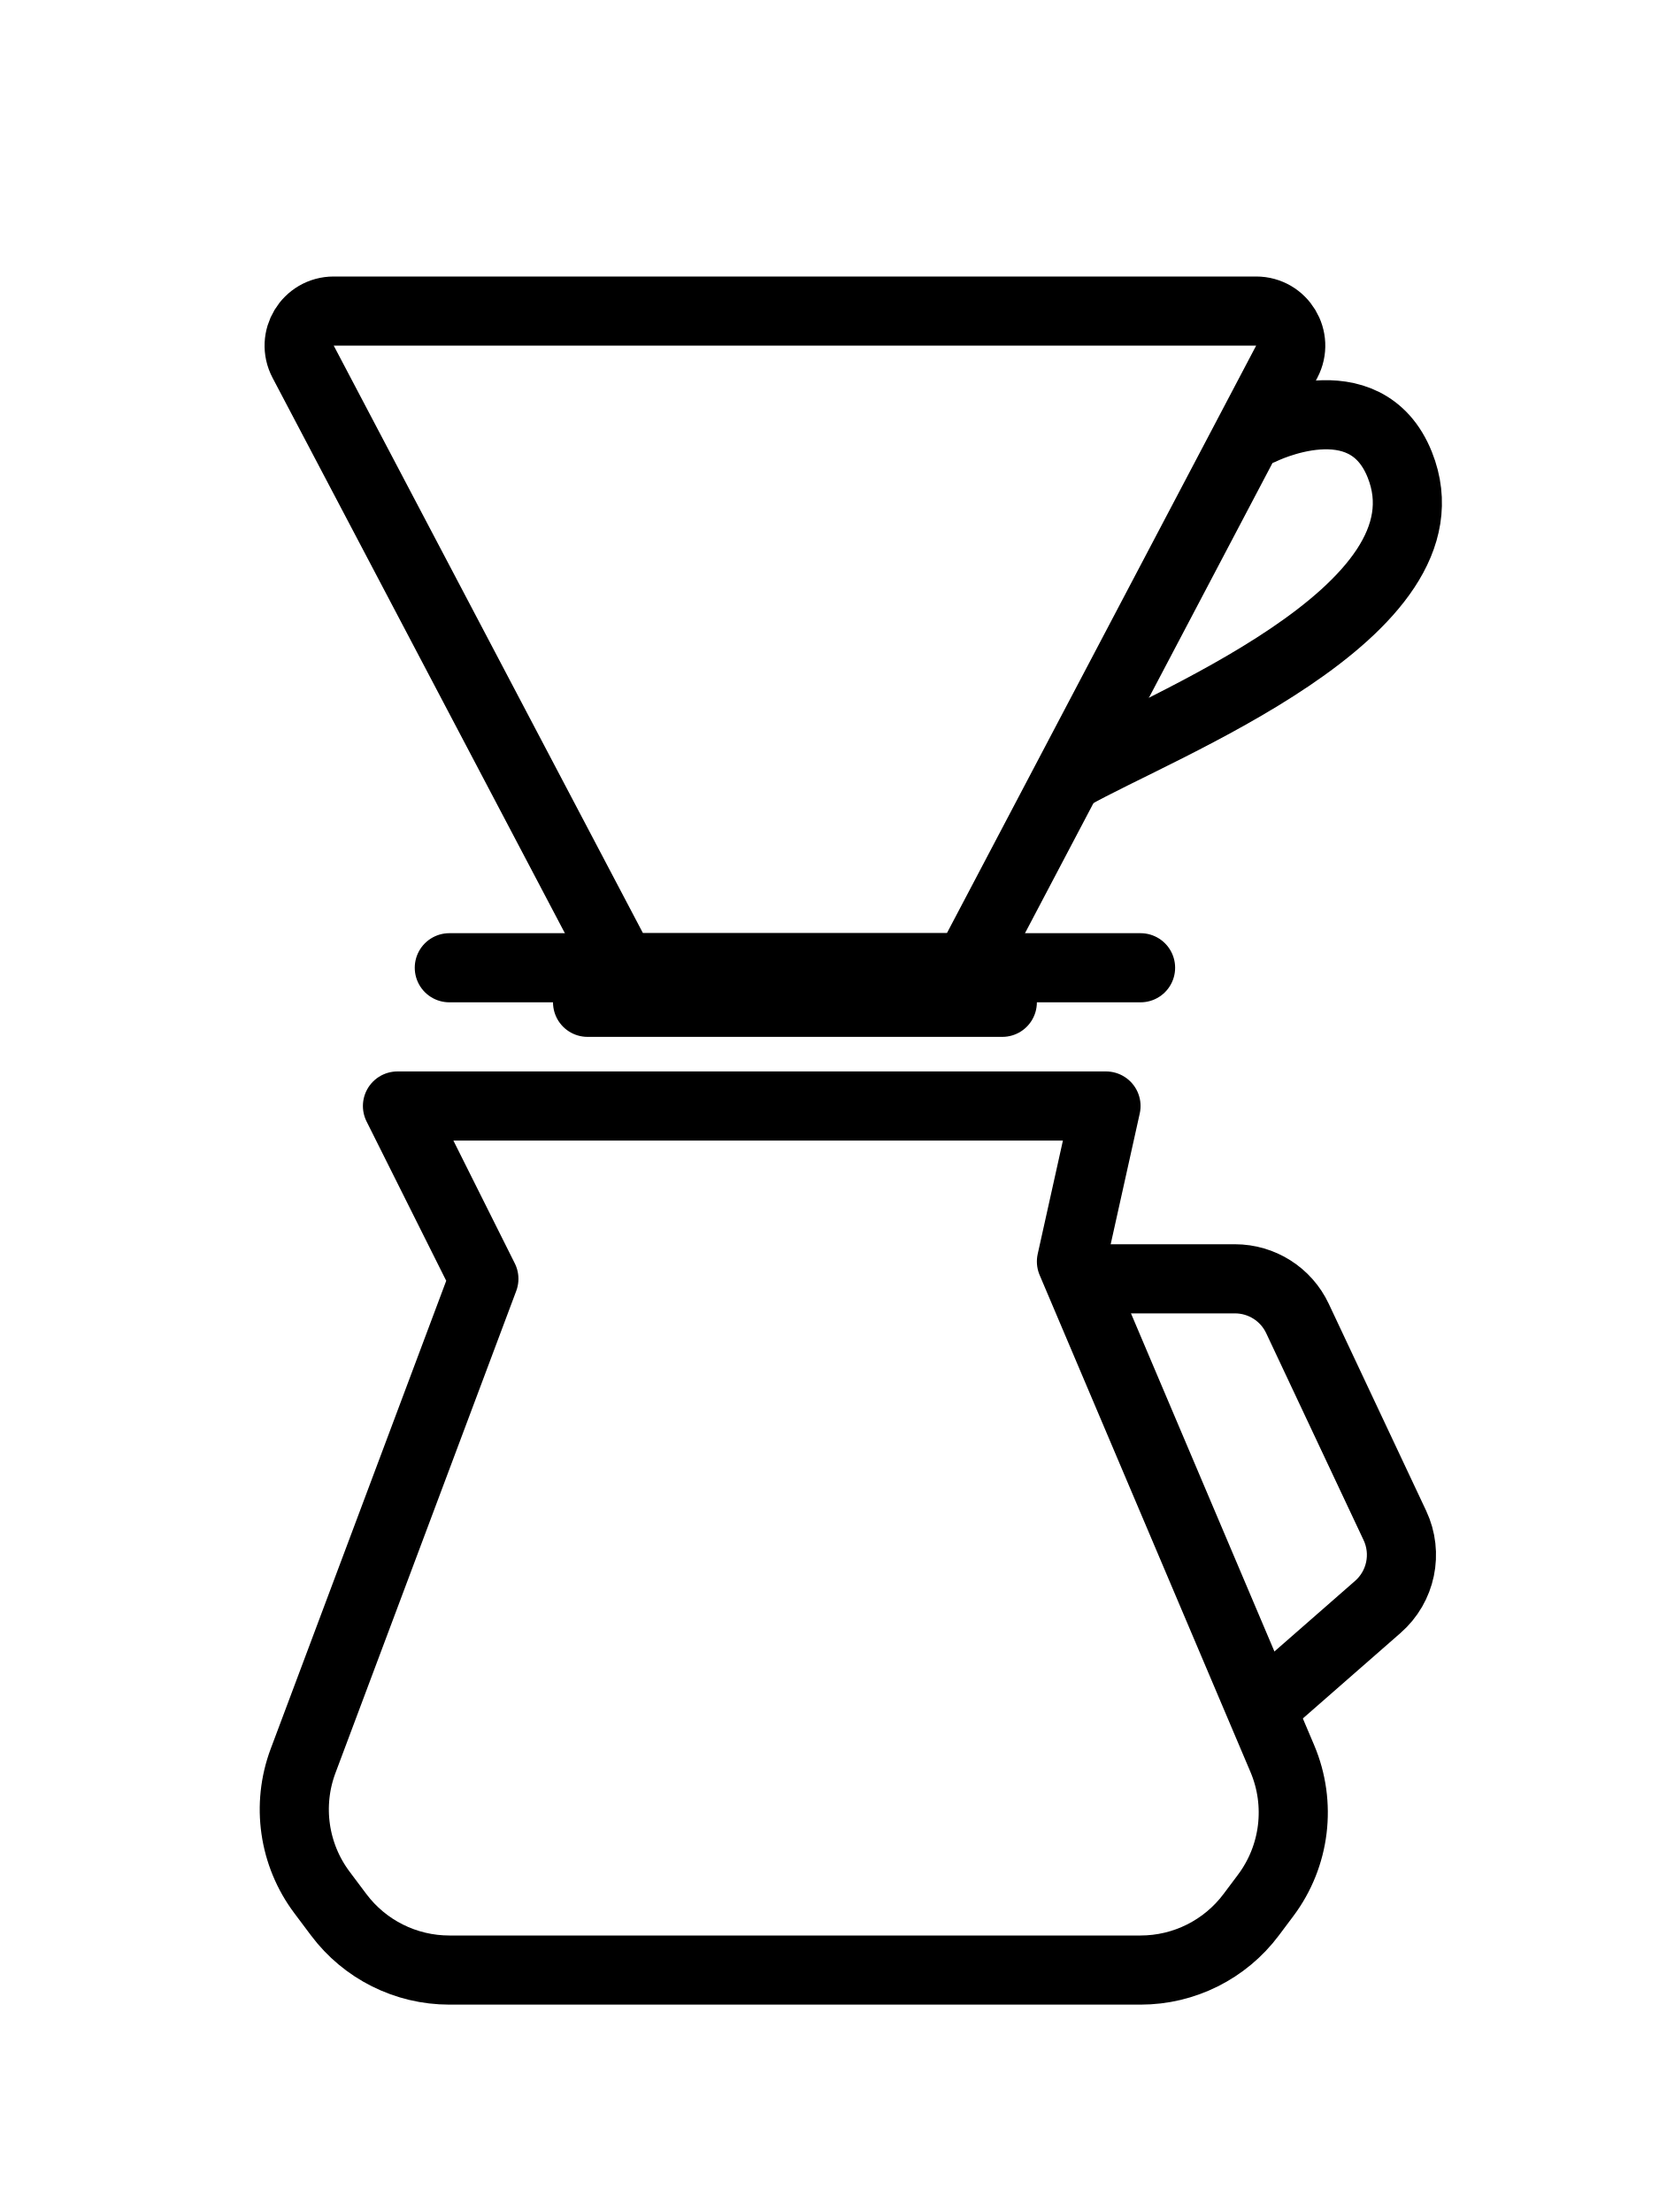
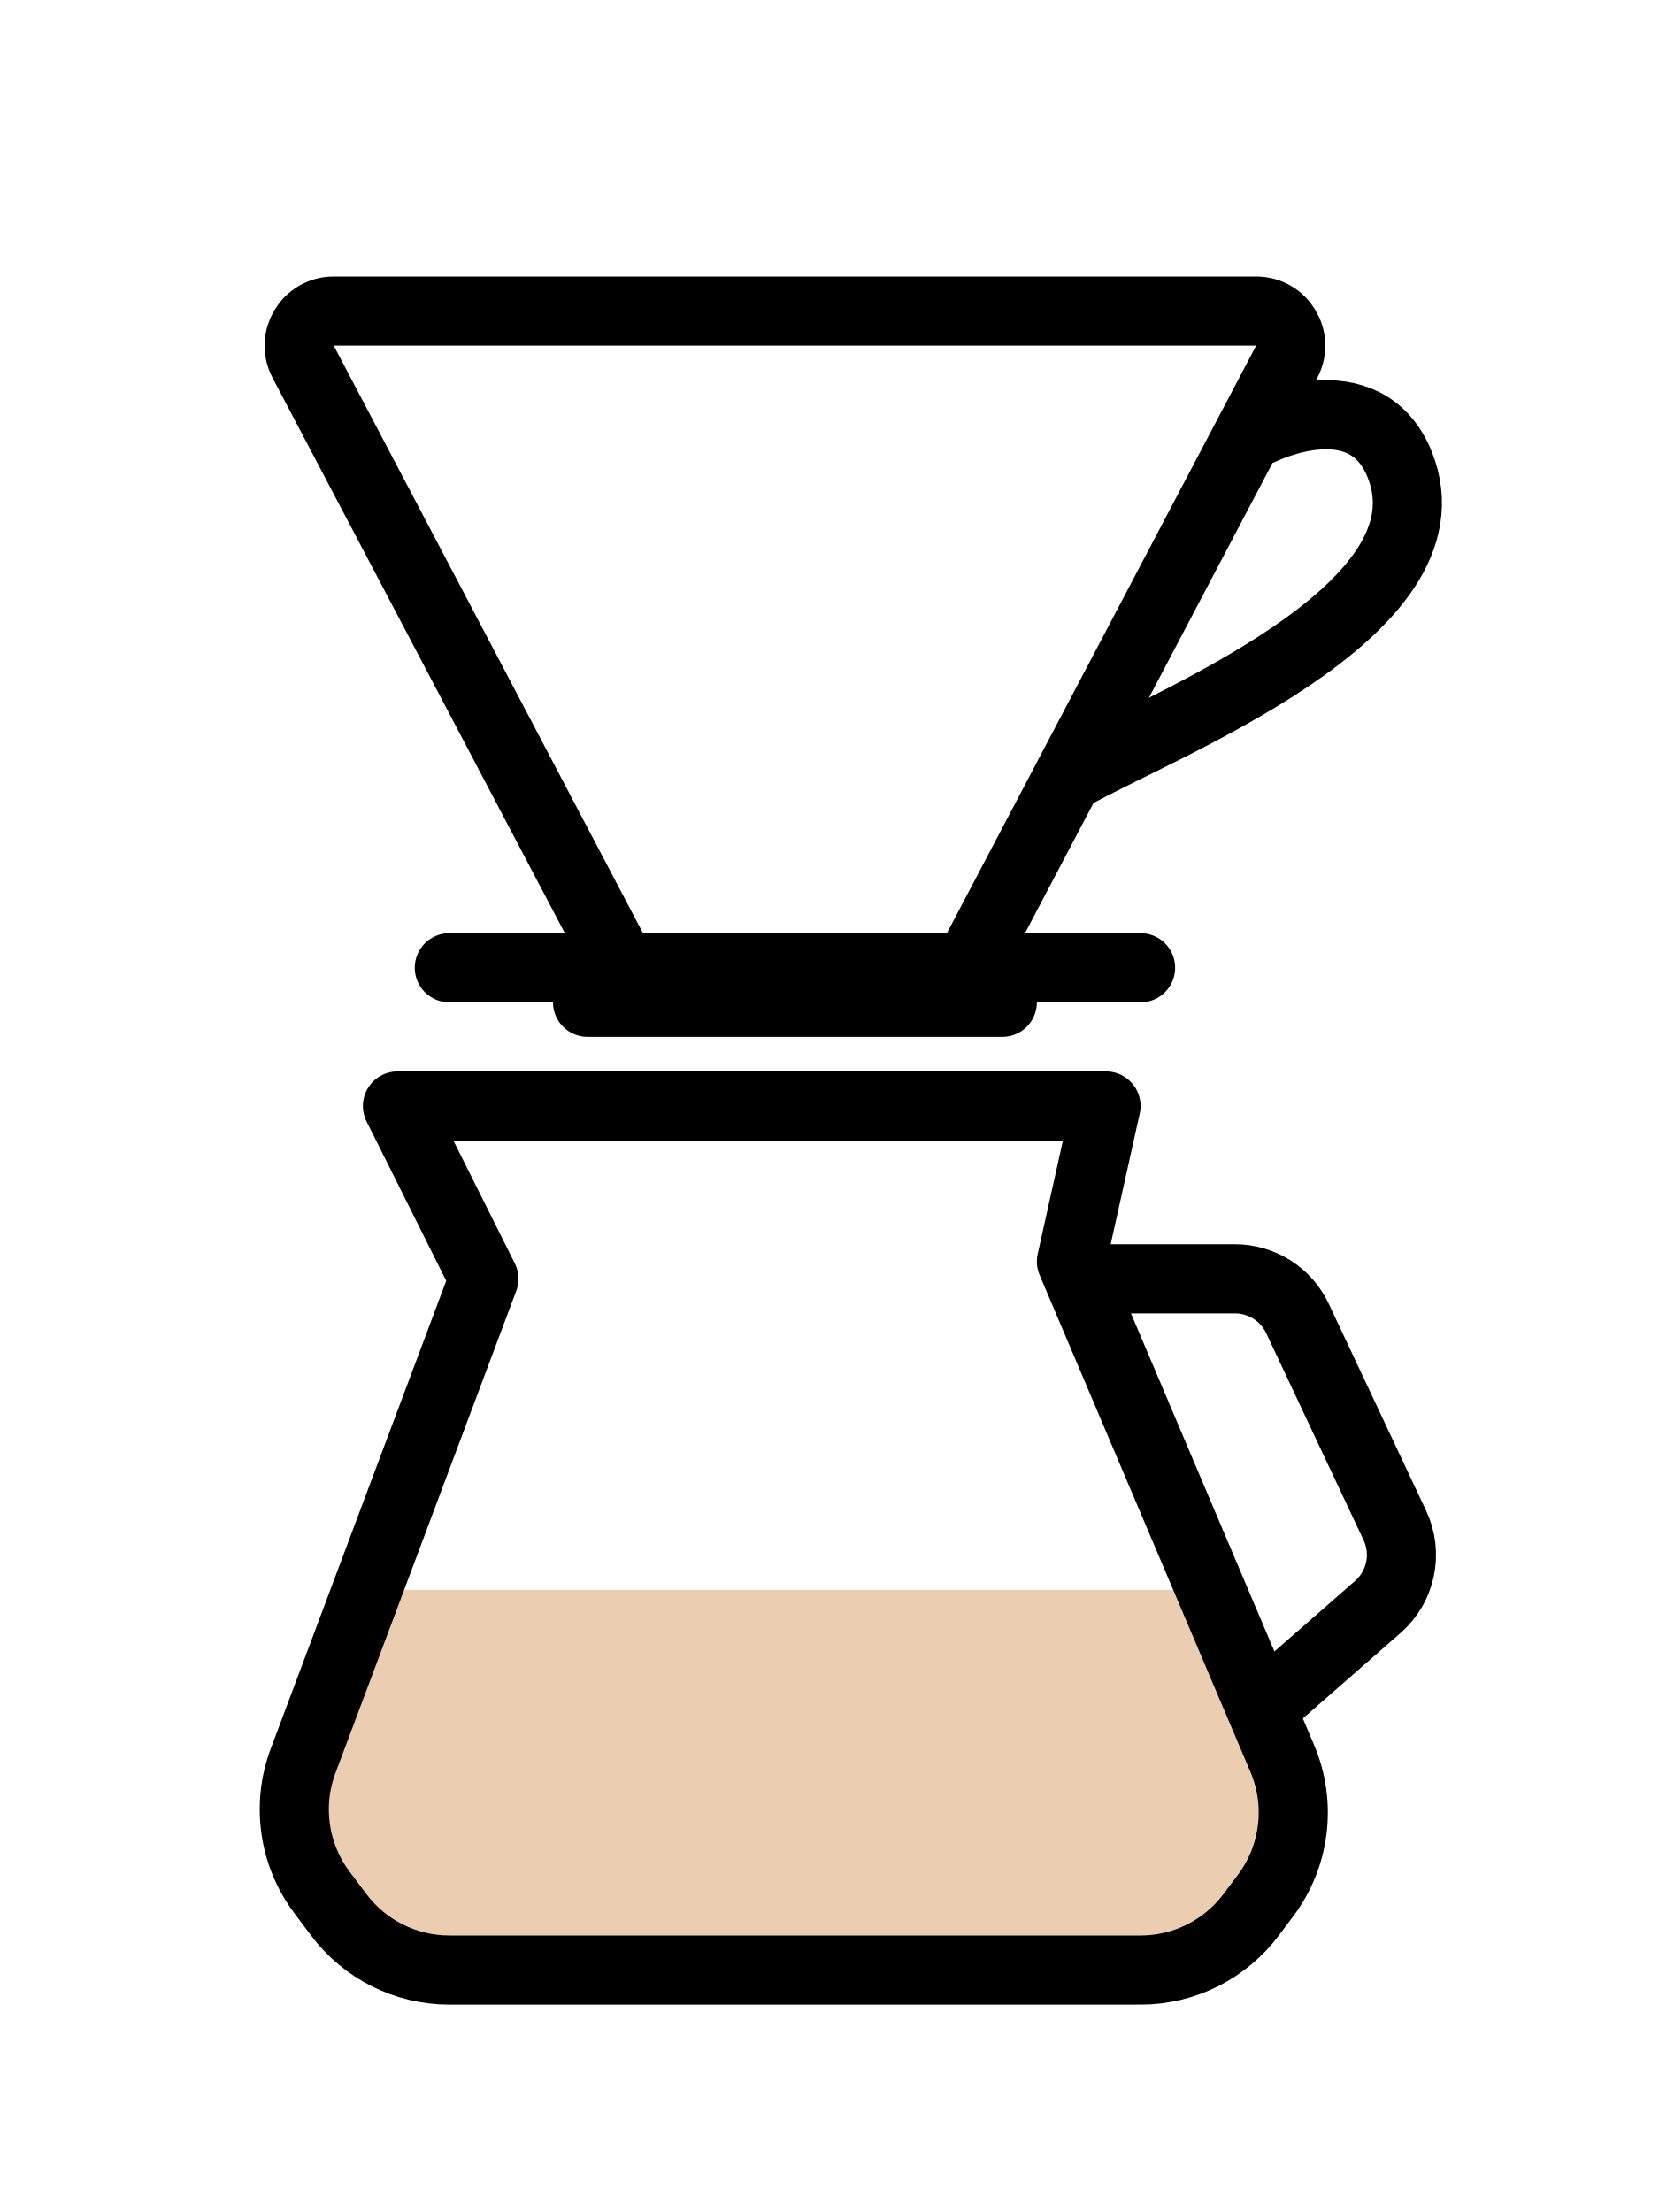
<svg xmlns="http://www.w3.org/2000/svg" width="48" height="64" viewBox="0 0 48 64" fill="none" stroke="currentColor" stroke-width="2" stroke-linecap="round" stroke-linejoin="round">
+   <path opacity="0.4" fill="#cd853f" stroke="none" d="M36.2 55.4L36.612 54.85C37.471 53.706 37.653 52.19 37.089 50.874L35 46H10.5L8.723 50.975C8.272 52.239 8.485 53.646 9.29 54.72L9.8 55.4C10.555 56.407 11.741 57 13 57H33C34.259 57 35.445 56.407 36.2 55.4Z" />
  <path d="M36.344 9H9.656C8.904 9 8.421 9.8 8.771 10.466L17.719 27.466C17.892 27.794 18.233 28 18.604 28H27.396C27.767 28 28.108 27.794 28.281 27.466L37.229 10.466C37.579 9.8 37.096 9 36.344 9Z" />
  <path d="M13 28H33" />
  <path d="M17 29H29" />
  <path d="M32 32H11.5L14 37L8.769 50.948C8.29 52.227 8.496 53.661 9.315 54.753L9.8 55.4C10.555 56.407 11.741 57 13 57H33C34.259 57 35.445 56.407 36.2 55.4L36.618 54.842C37.474 53.702 37.657 52.192 37.101 50.88L31 36.5L32 32Z" />
  <path d="M37 49L39.865 46.493C40.537 45.905 40.738 44.944 40.358 44.136L37.54 38.148C37.211 37.447 36.505 37 35.731 37H32" />
  <path d="M31 22.446C33.499 21.018 42.206 17.711 40.5 13.446C39.5 10.946 36.5 12.446 36.5 12.446" />
</svg>
